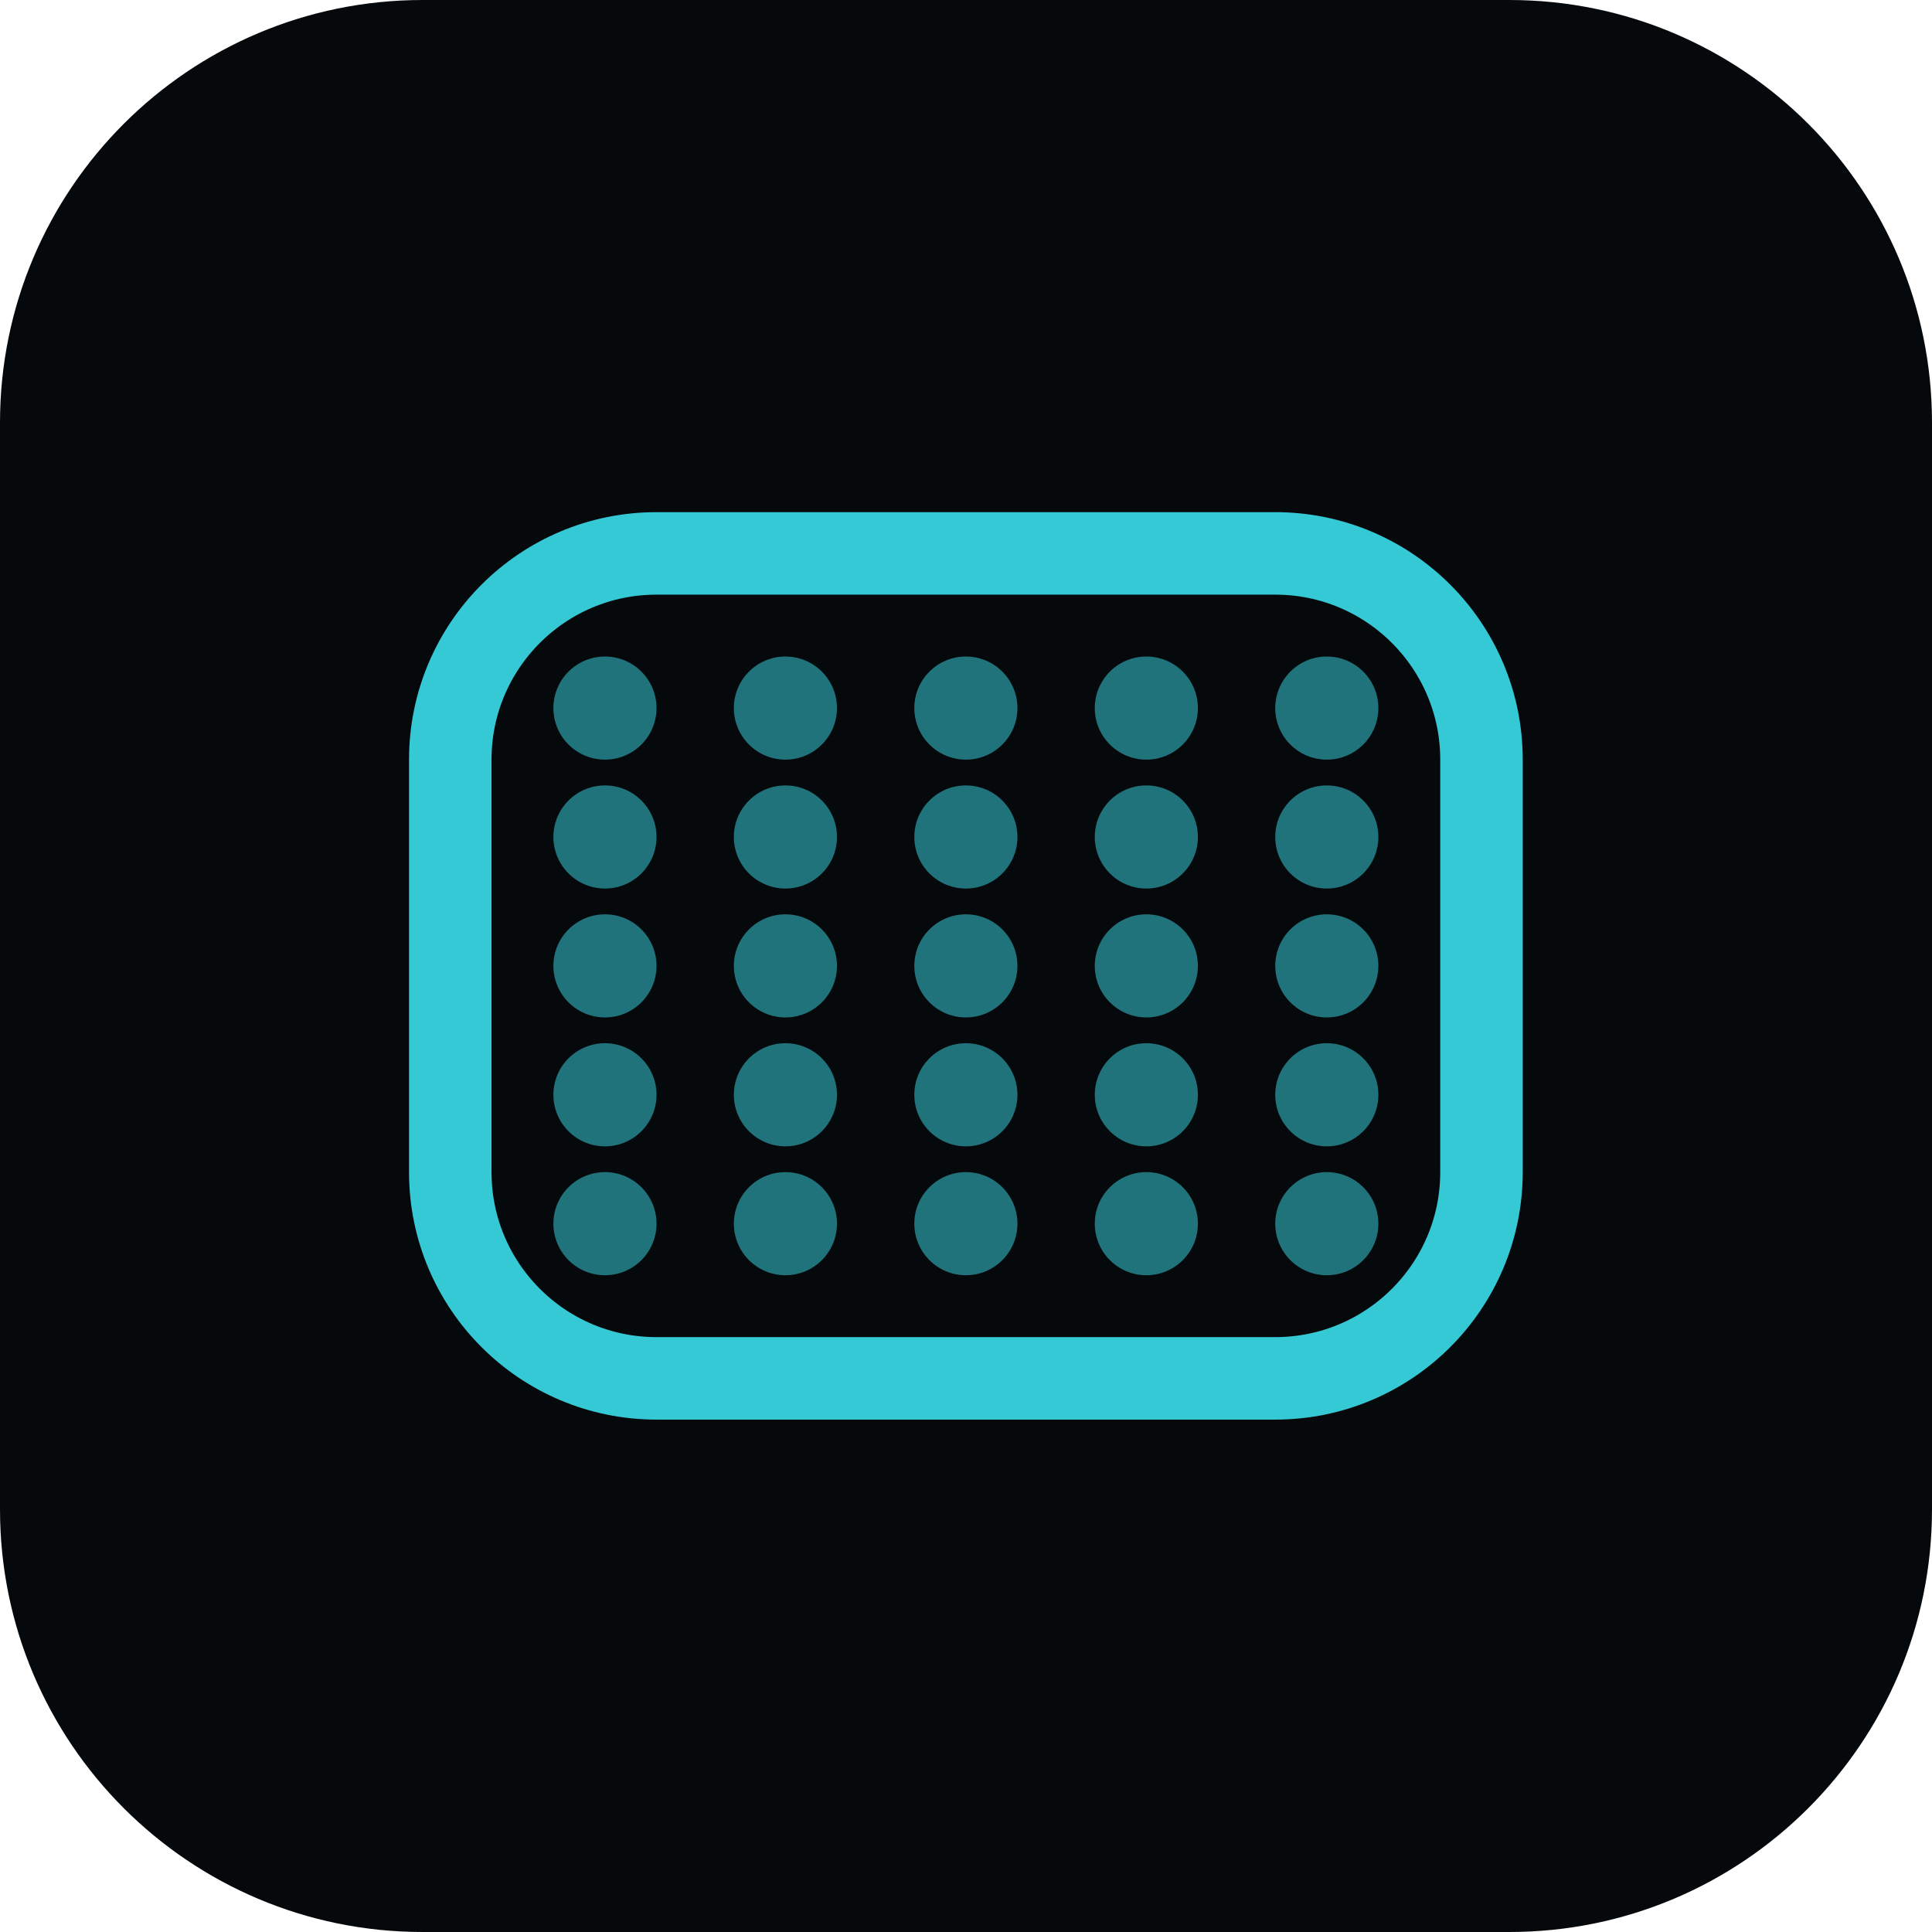
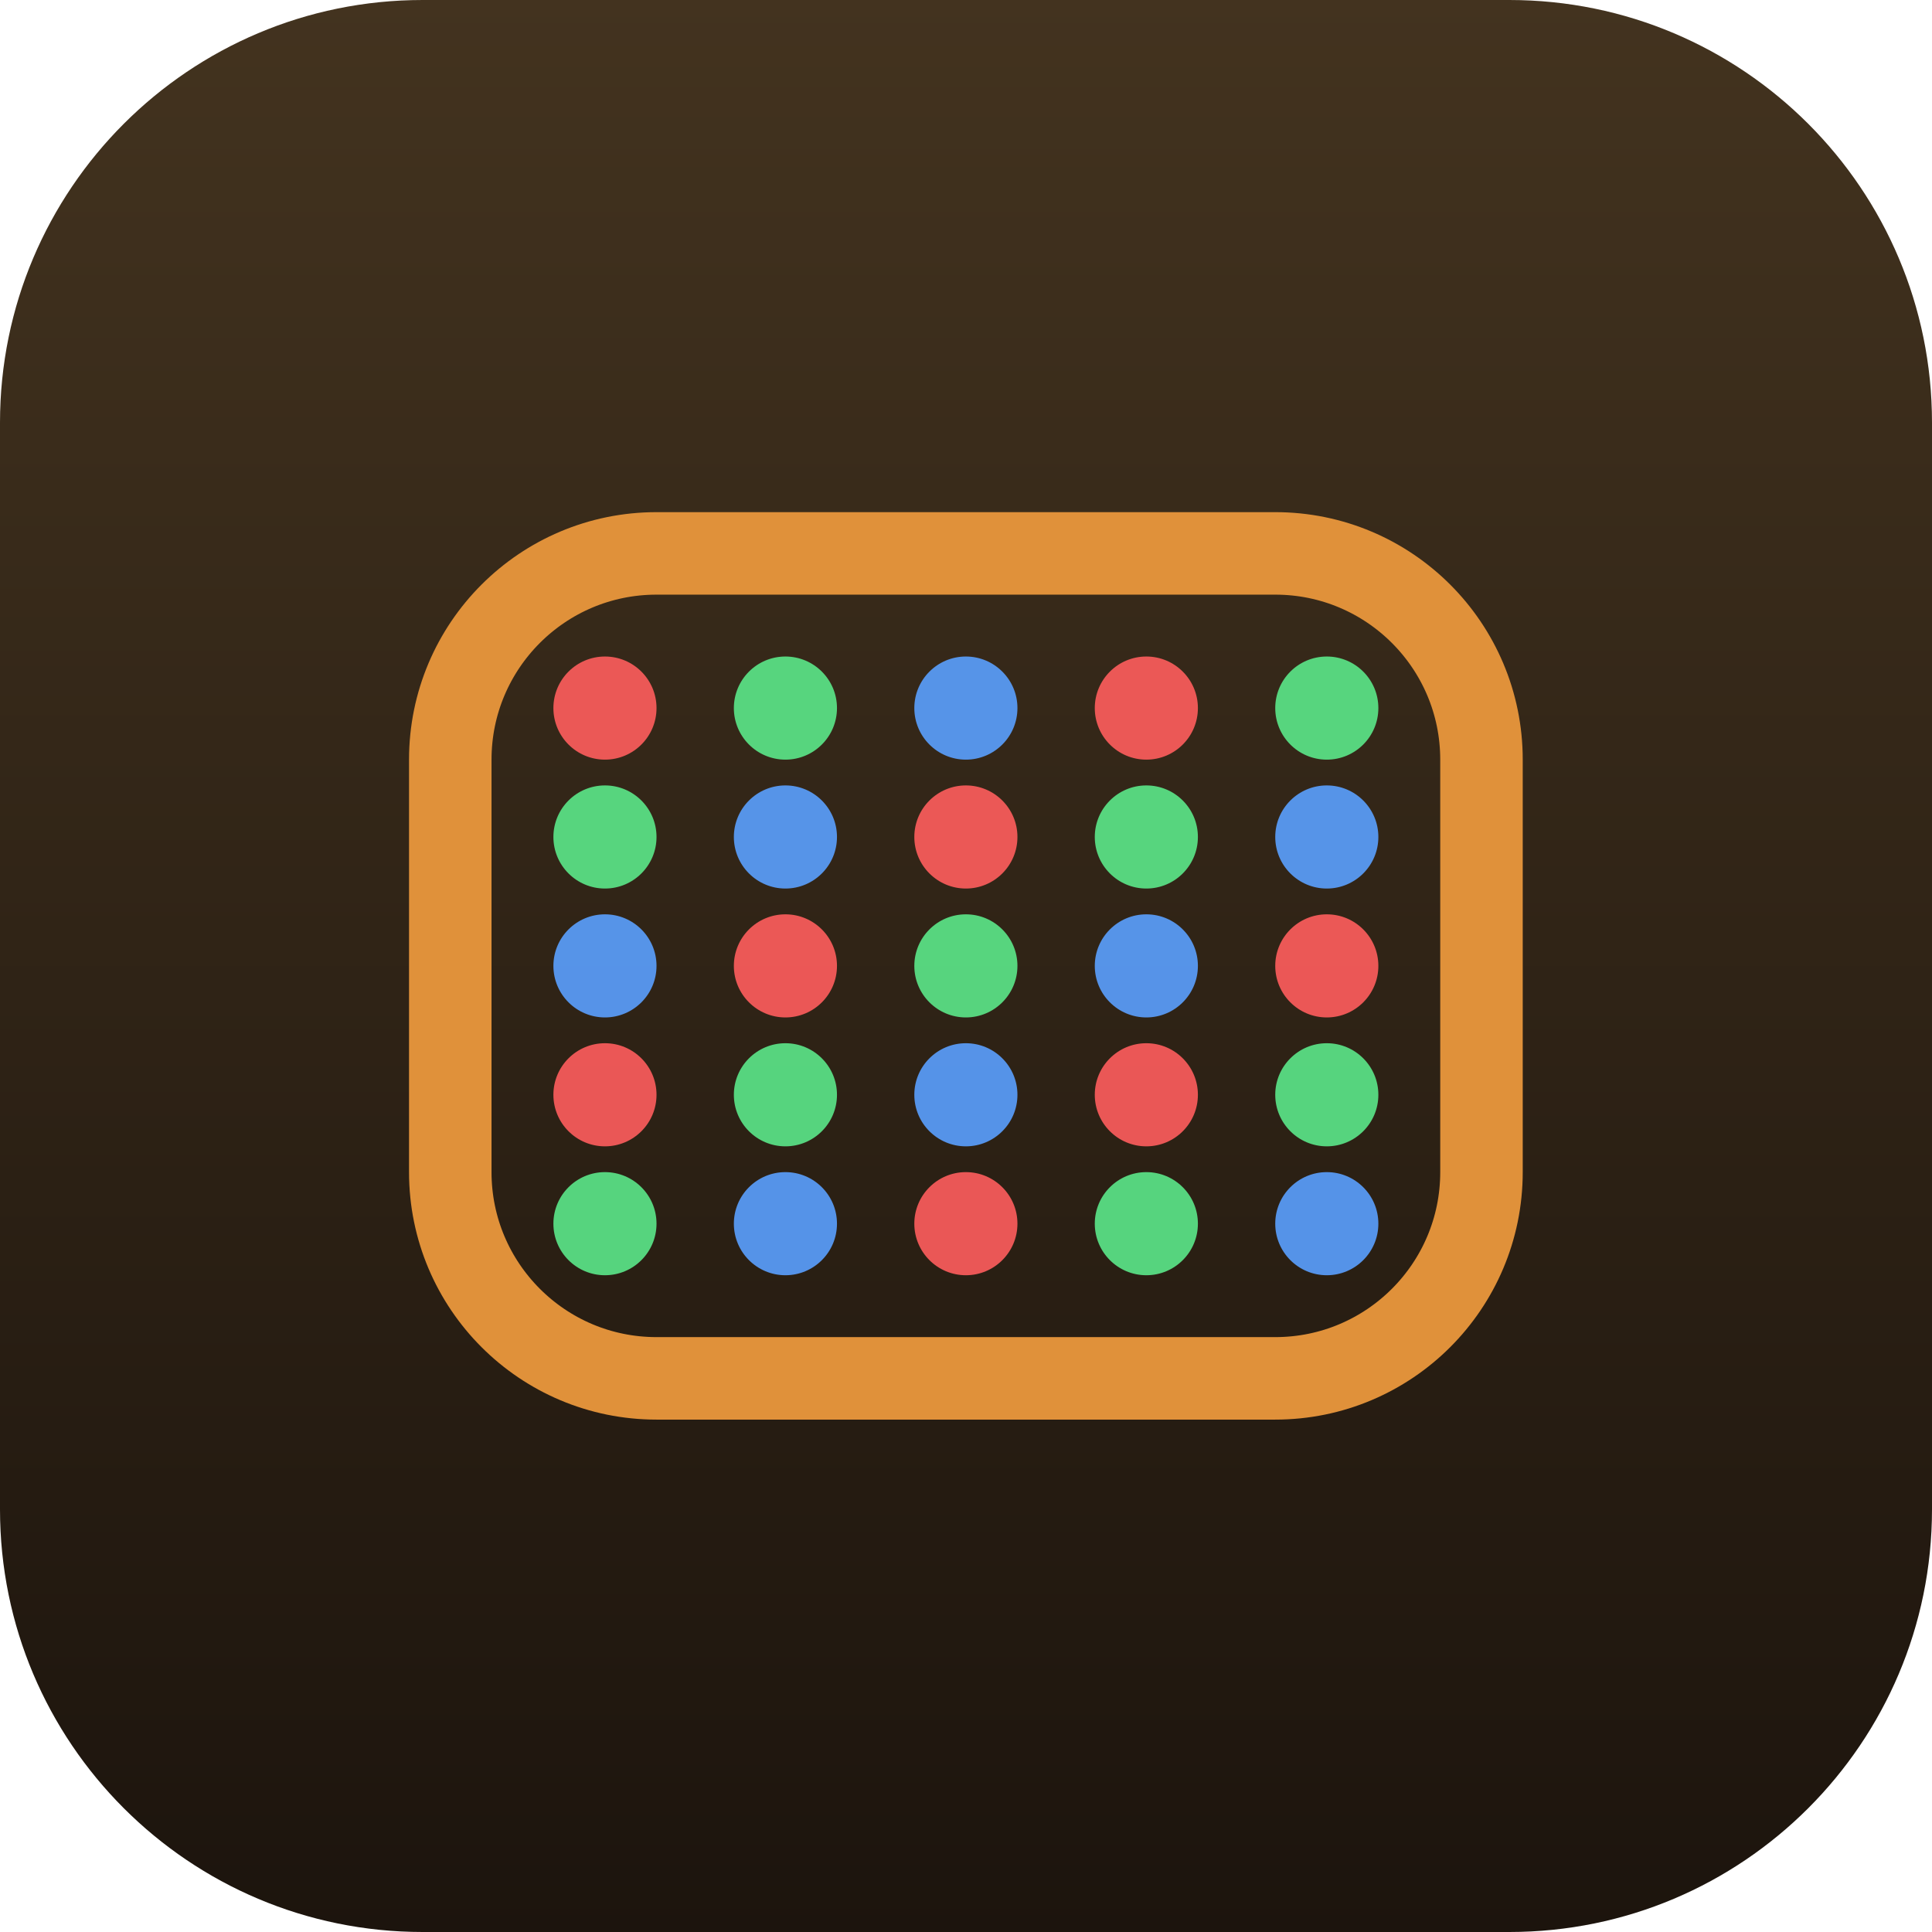
<svg xmlns="http://www.w3.org/2000/svg" width="64" height="64" viewBox="0 0 64 64" role="img" aria-label="Shadowmask logo">
  <defs>
    <clipPath id="sm-tube">
      <rect x="2" y="4" width="20" height="16" rx="4" />
    </clipPath>
+     <linearGradient id="sm-plate" x1="0" y1="0" x2="0" y2="1">
+       <stop offset="0" stop-color="#43331f" />
+       <stop offset="1" stop-color="#1c140d" />
+     </linearGradient>
  </defs>
-   <rect width="64" height="64" rx="14" fill="#06090B" />
+   <rect width="64" height="64" rx="14" fill="url(#sm-plate)" />
  <g transform="translate(11.5 11.5) scale(1.708)">
-     <rect x="2" y="4" width="20" height="16" rx="4" fill="none" stroke="#35C9D6" stroke-width="1.6" />
-     <g clip-path="url(#sm-tube)" fill="#35C9D6" fill-opacity="0.55">
-       <circle cx="5" cy="7" r="1" />
-       <circle cx="8.5" cy="7" r="1" />
-       <circle cx="12" cy="7" r="1" />
-       <circle cx="15.5" cy="7" r="1" />
-       <circle cx="19" cy="7" r="1" />
-       <circle cx="5" cy="9.5" r="1" />
-       <circle cx="8.5" cy="9.5" r="1" />
-       <circle cx="12" cy="9.5" r="1" />
-       <circle cx="15.5" cy="9.5" r="1" />
-       <circle cx="19" cy="9.5" r="1" />
-       <circle cx="5" cy="12" r="1" />
-       <circle cx="8.5" cy="12" r="1" />
-       <circle cx="12" cy="12" r="1" />
-       <circle cx="15.5" cy="12" r="1" />
-       <circle cx="19" cy="12" r="1" />
-       <circle cx="5" cy="14.5" r="1" />
-       <circle cx="8.5" cy="14.5" r="1" />
-       <circle cx="12" cy="14.5" r="1" />
-       <circle cx="15.5" cy="14.5" r="1" />
-       <circle cx="19" cy="14.5" r="1" />
-       <circle cx="5" cy="17" r="1" />
-       <circle cx="8.5" cy="17" r="1" />
-       <circle cx="12" cy="17" r="1" />
-       <circle cx="15.5" cy="17" r="1" />
-       <circle cx="19" cy="17" r="1" />
+     <rect x="2" y="4" width="20" height="16" rx="4" fill="none" stroke="#e0913a" stroke-width="1.6" />
+     <g clip-path="url(#sm-tube)" fill-opacity="0.9">
+       <circle cx="5" cy="7" r="1" fill="#FF5D5D" />
+       <circle cx="8.5" cy="7" r="1" fill="#5BE88A" />
+       <circle cx="12" cy="7" r="1" fill="#5AA0FF" />
+       <circle cx="15.5" cy="7" r="1" fill="#FF5D5D" />
+       <circle cx="19" cy="7" r="1" fill="#5BE88A" />
+       <circle cx="5" cy="9.5" r="1" fill="#5BE88A" />
+       <circle cx="8.5" cy="9.5" r="1" fill="#5AA0FF" />
+       <circle cx="12" cy="9.5" r="1" fill="#FF5D5D" />
+       <circle cx="15.5" cy="9.5" r="1" fill="#5BE88A" />
+       <circle cx="19" cy="9.5" r="1" fill="#5AA0FF" />
+       <circle cx="5" cy="12" r="1" fill="#5AA0FF" />
+       <circle cx="8.5" cy="12" r="1" fill="#FF5D5D" />
+       <circle cx="12" cy="12" r="1" fill="#5BE88A" />
+       <circle cx="15.5" cy="12" r="1" fill="#5AA0FF" />
+       <circle cx="19" cy="12" r="1" fill="#FF5D5D" />
+       <circle cx="5" cy="14.5" r="1" fill="#FF5D5D" />
+       <circle cx="8.5" cy="14.5" r="1" fill="#5BE88A" />
+       <circle cx="12" cy="14.5" r="1" fill="#5AA0FF" />
+       <circle cx="15.5" cy="14.5" r="1" fill="#FF5D5D" />
+       <circle cx="19" cy="14.5" r="1" fill="#5BE88A" />
+       <circle cx="5" cy="17" r="1" fill="#5BE88A" />
+       <circle cx="8.5" cy="17" r="1" fill="#5AA0FF" />
+       <circle cx="12" cy="17" r="1" fill="#FF5D5D" />
+       <circle cx="15.5" cy="17" r="1" fill="#5BE88A" />
+       <circle cx="19" cy="17" r="1" fill="#5AA0FF" />
    </g>
  </g>
</svg>
